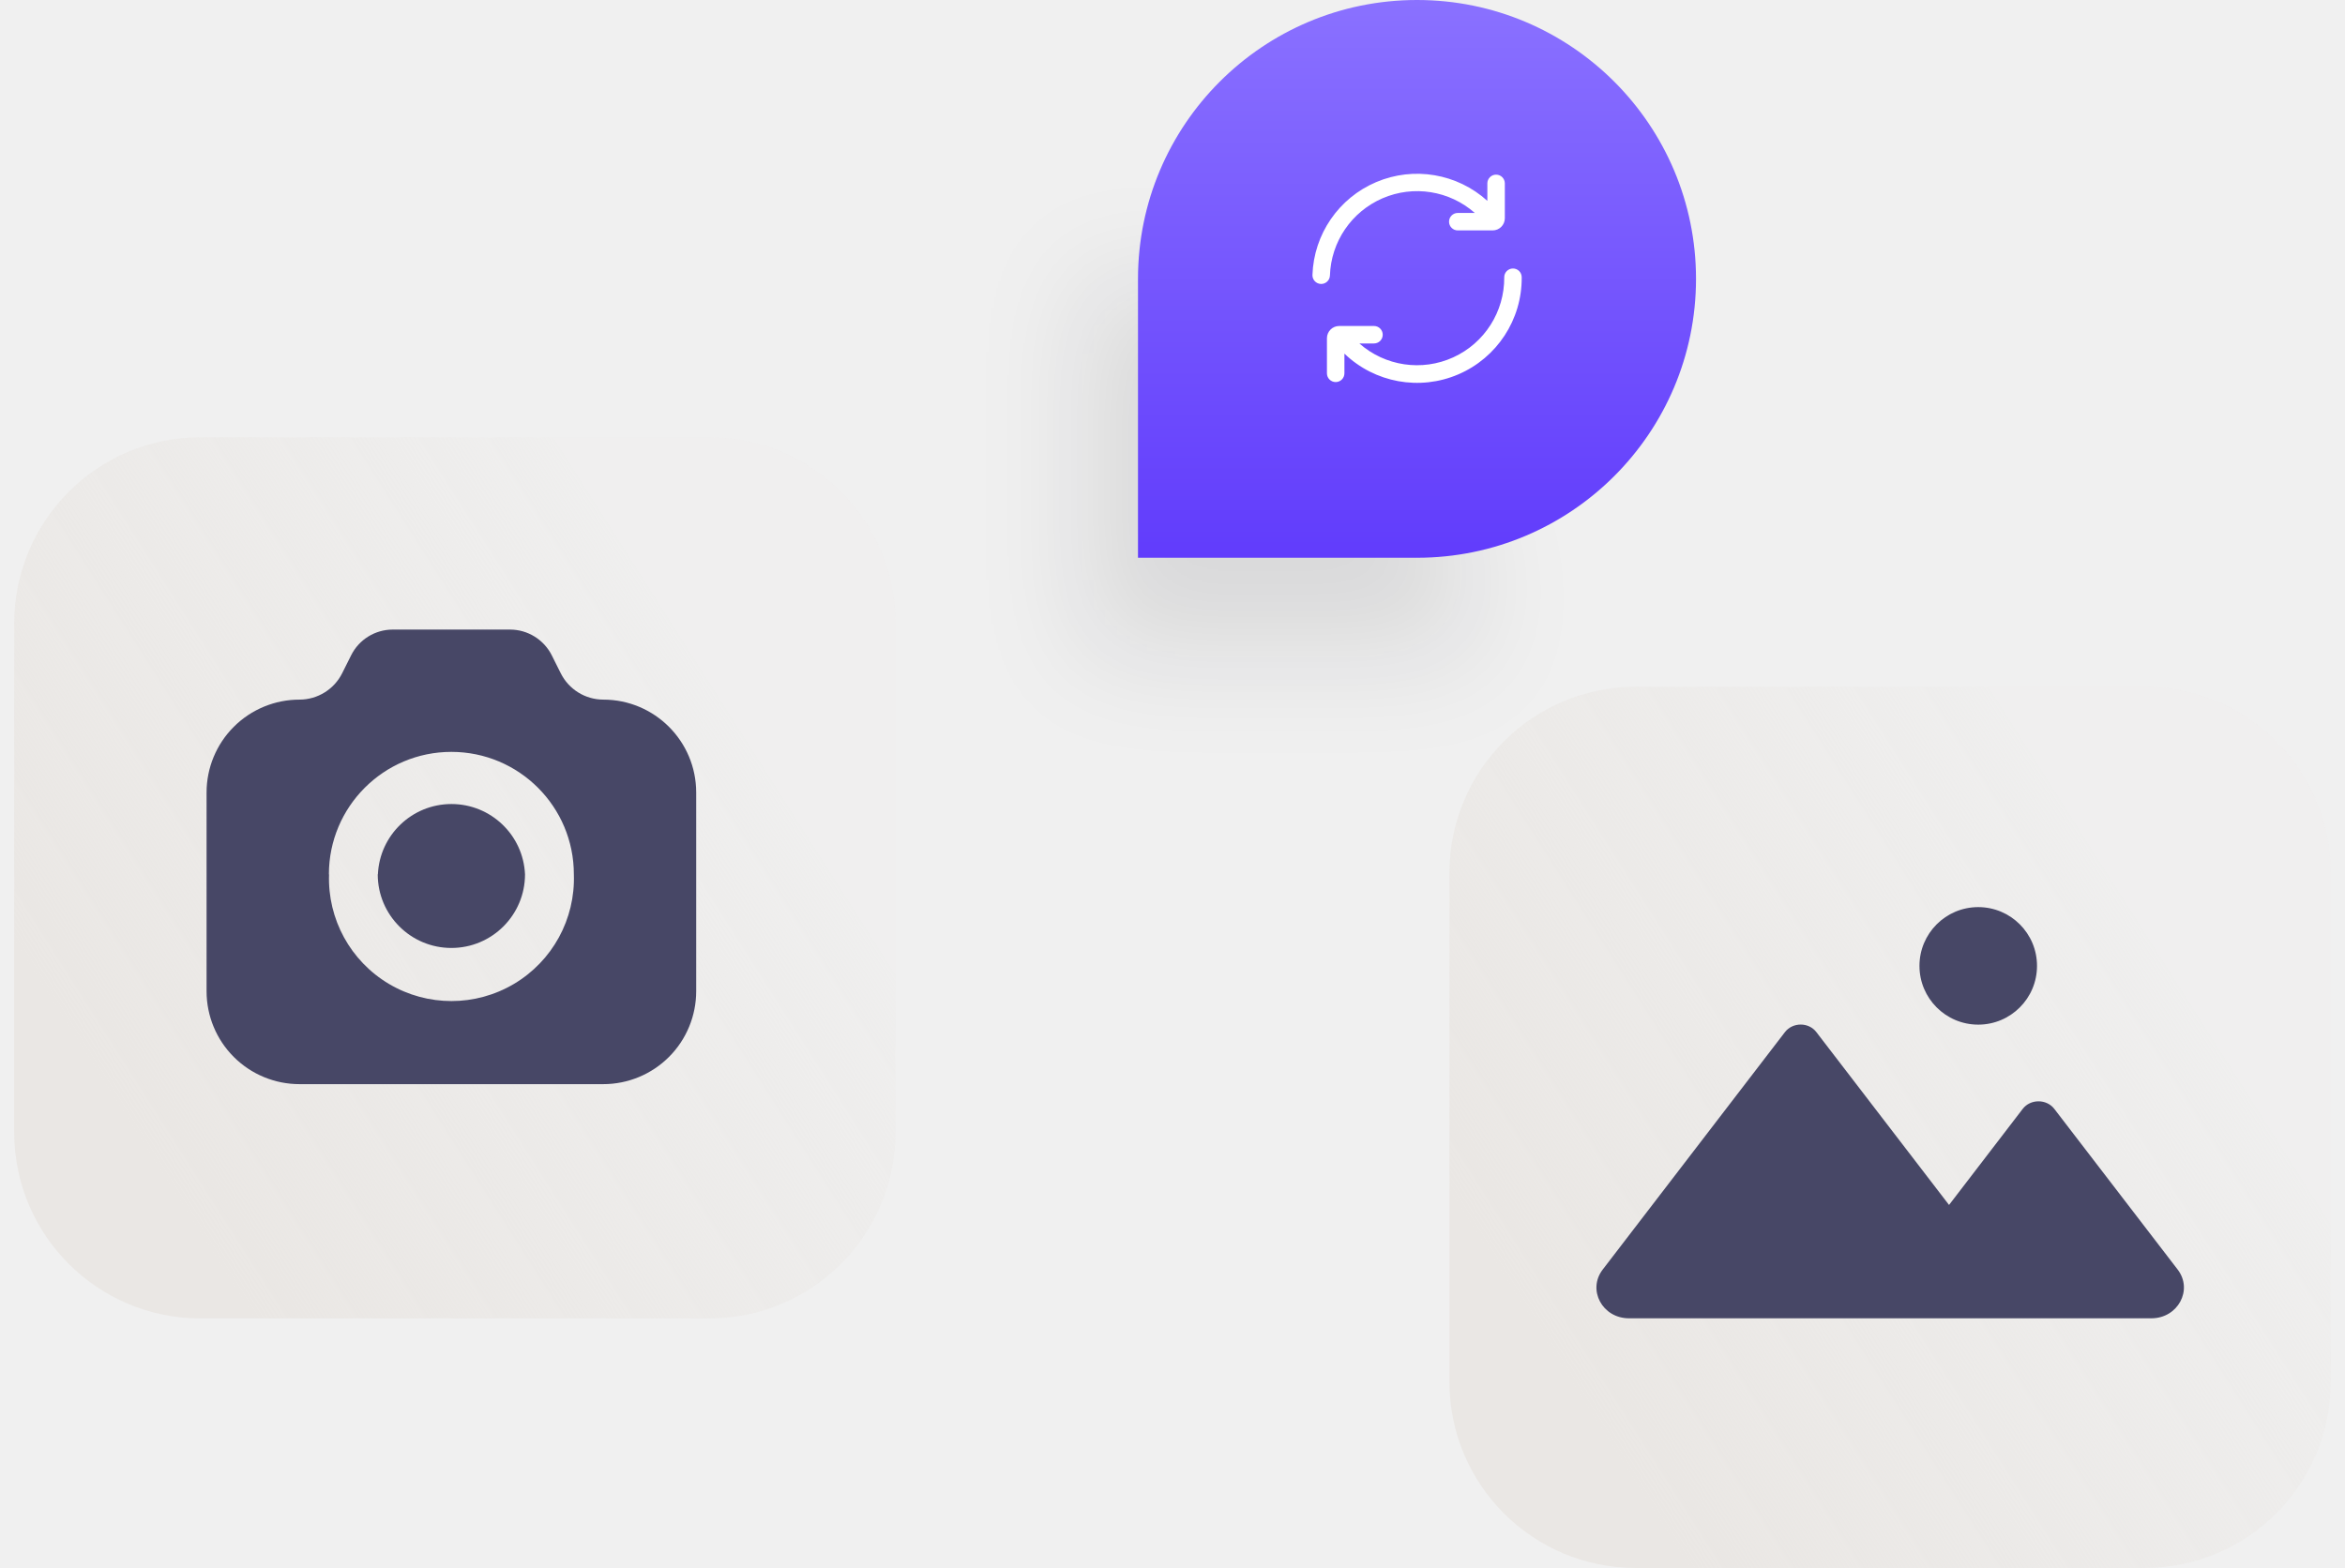
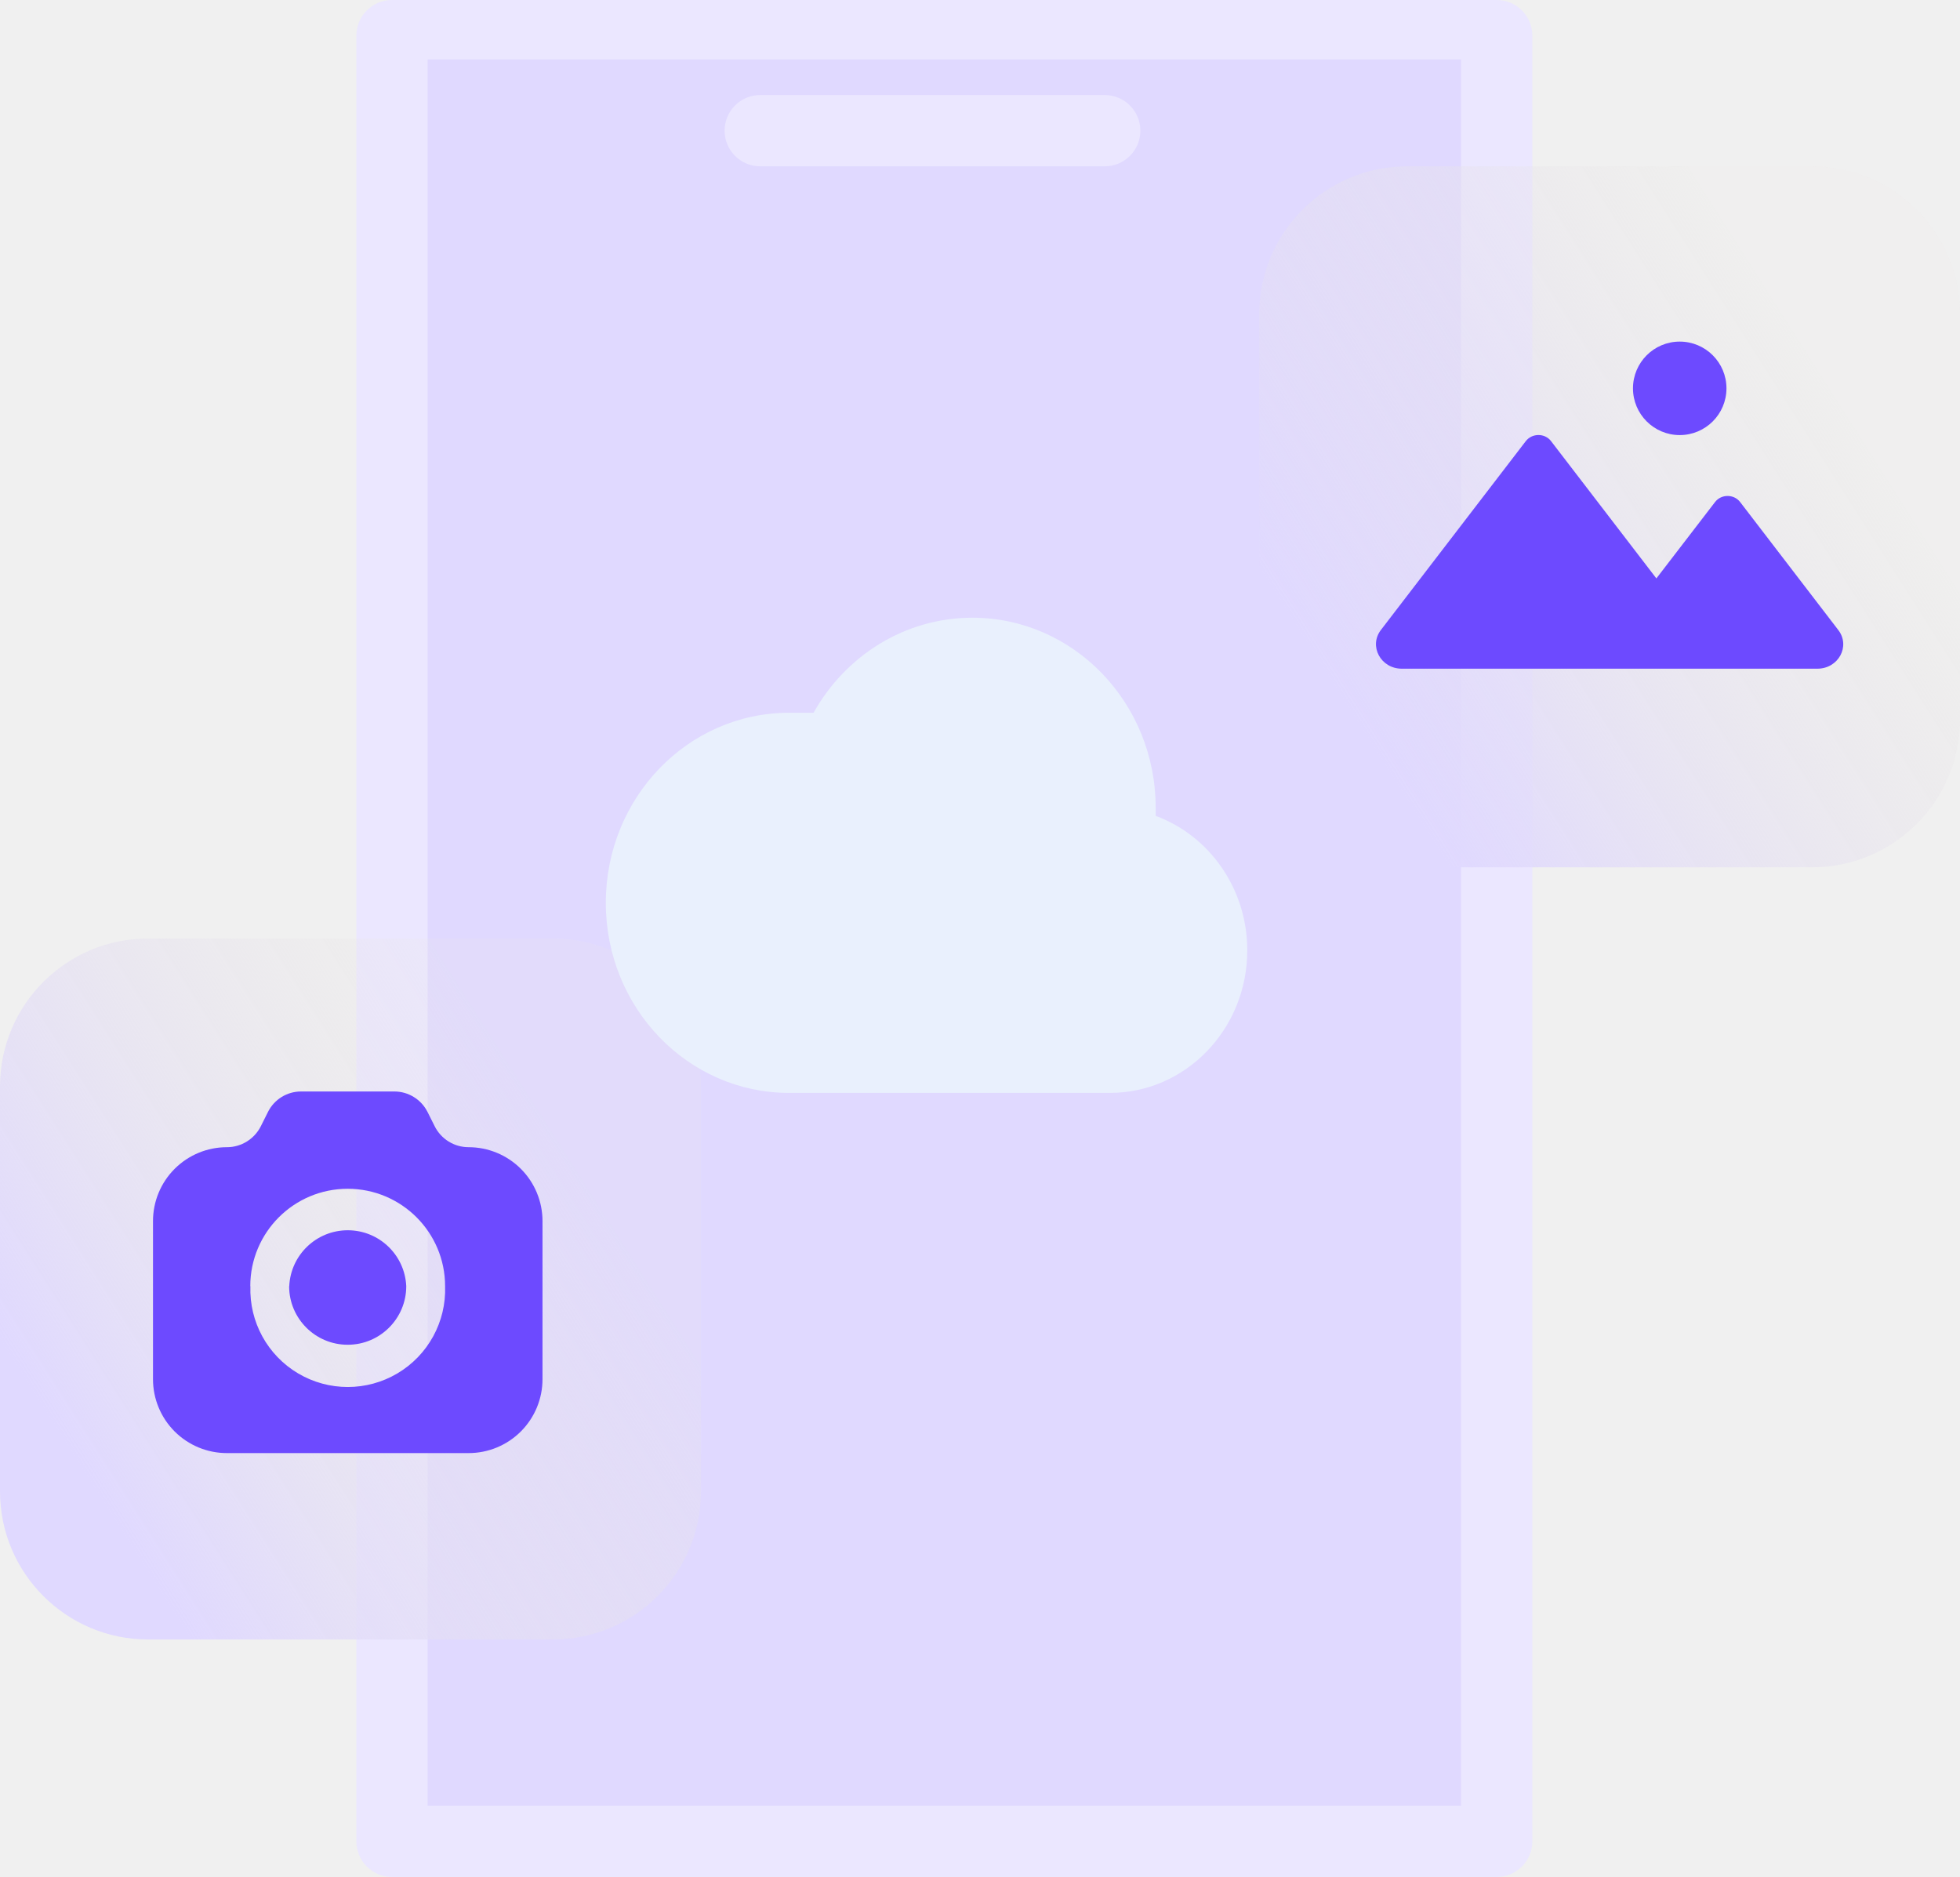
- <svg xmlns="http://www.w3.org/2000/svg" width="157" height="105" fill="none">
-   <rect width="59.01" height="59.01" x=".95" y="29.28" fill="url(#a)" rx="12.47" />
-   <path fill="#474766" fill-rule="evenodd" d="M40.39 46.85a6.22 6.22 0 0 1 6.22 6.22v13.3a6.22 6.22 0 0 1-6.22 6.23H20.06a6.22 6.22 0 0 1-6.23-6.22v-13.3a6.22 6.22 0 0 1 6.23-6.23 3.2 3.2 0 0 0 2.85-1.77l.6-1.2a3.11 3.11 0 0 1 2.78-1.72h7.86c1.18 0 2.26.67 2.79 1.72l.6 1.2a3.19 3.19 0 0 0 2.85 1.77Zm-15.1 11.7a4.93 4.93 0 1 0 9.86 0 4.93 4.93 0 0 0-9.85 0Zm-3.26 0a8.2 8.2 0 1 0 16.39 0 8.2 8.2 0 0 0-16.4 0Z" clip-rule="evenodd" />
-   <g filter="url(#b)" opacity=".1">
-     <path fill="#0C0C14" d="M98.55 43.47a24.63 24.63 0 0 0-24.63-24.63h-.95a.15.15 0 0 0-.15.14v23.93c0 .38.32.7.7.7h24.89c.07 0 .14-.07.14-.14Z" />
-   </g>
-   <path fill="url(#c)" d="M113.55 18.68a18.68 18.68 0 1 0-37.36 0v18.67h18.68a18.68 18.68 0 0 0 18.68-18.67Z" />
-   <path fill="#fff" d="M98.74 14.26a5.84 5.84 0 0 0-9.7 4.19.58.58 0 0 1-1.17-.04 7.01 7.01 0 0 1 11.71-4.96v-1.17a.58.58 0 1 1 1.17 0v2.33c0 .45-.36.82-.82.82H97.6a.58.58 0 0 1 0-1.17h1.14Zm3.14 4.3a.58.58 0 0 0-1.17.01 5.84 5.84 0 0 1-9.7 4.43h.98a.58.58 0 0 0 0-1.17h-2.33a.82.82 0 0 0-.82.82V25a.58.58 0 1 0 1.17 0v-1.32a7.01 7.01 0 0 0 11.87-5.1Z" />
-   <rect width="59.01" height="59.01" x="97.04" y="45.99" fill="url(#d)" rx="12.47" />
-   <path fill="#474766" d="M109.06 88.28c-1.78 0-2.8-1.9-1.76-3.26l12.2-15.9c.52-.68 1.6-.68 2.11 0l8.88 11.57 4.93-6.43c.52-.68 1.6-.68 2.12 0l8.26 10.76c1.04 1.36.01 3.26-1.76 3.26h-34.98Zm19.45-23.6a3.93 3.93 0 1 0 7.87 0 3.93 3.93 0 0 0-7.87 0Z" />
+ <svg xmlns="http://www.w3.org/2000/svg" viewBox="36 0 165 158" width="165" height="158" fill="none">
+   <rect width="99" height="158" x="66" fill="#EBE7FF" rx="3" />
+   <path fill="#E0D9FF" d="M72 5h87v147H72z" />
+   <rect width="35" height="6" x="97" y="8" fill="#EBE7FF" rx="3" />
+   <rect width="59.01" height="59.01" x="36" y="79" fill="url(#a)" rx="12.47" />
+   <path fill="#6D4AFF" fill-rule="evenodd" d="M75.44 96.57a6.22 6.22 0 0 1 6.23 6.22v13.3a6.22 6.22 0 0 1-6.23 6.23H55.11a6.22 6.22 0 0 1-6.23-6.22v-13.3a6.22 6.22 0 0 1 6.23-6.23c1.2 0 2.31-.69 2.85-1.77l.6-1.2a3.11 3.11 0 0 1 2.78-1.72h7.86c1.18 0 2.26.67 2.79 1.72l.6 1.2a3.19 3.19 0 0 0 2.85 1.77Zm-15.1 11.7a4.93 4.93 0 1 0 9.86 0 4.93 4.93 0 0 0-9.85 0Zm-3.26 0a8.2 8.2 0 1 0 16.39 0 8.2 8.2 0 0 0-16.4 0Z" clip-rule="evenodd" />
+   <rect width="59.01" height="59.01" x="142" y="14" fill="url(#b)" rx="12.47" />
+   <path fill="#6D4AFF" d="M154.01 56.29c-1.77 0-2.8-1.9-1.76-3.26l12.2-15.9c.53-.68 1.6-.68 2.12 0l8.87 11.56 4.94-6.43c.52-.68 1.59-.68 2.11 0l8.26 10.77c1.05 1.36.02 3.26-1.76 3.26h-34.98ZM173.47 32.69a3.93 3.93 0 1 0 7.87 0 3.93 3.93 0 0 0-7.87 0Z" />
+   <path fill="#E9F0FD" fill-rule="evenodd" d="M104.5 60h-2.07C93.9 60 87 67.16 87 76s6.9 16 15.43 16h27c6.39 0 11.57-5.37 11.57-12 0-5.22-3.22-9.67-7.71-11.32V68c0-8.84-6.91-16-15.43-16-5.71 0-10.7 3.22-13.37 8Z" clip-rule="evenodd" />
  <defs>
-     <linearGradient id="a" x1="16.96" x2="58" y1="88.29" y2="62.16" gradientUnits="userSpaceOnUse">
-       <stop stop-color="#EAE7E4" />
+     <linearGradient id="a" x1="52.01" x2="93.05" y1="138.01" y2="111.88" gradientUnits="userSpaceOnUse">
+       <stop stop-color="#E0D9FF" />
      <stop offset="1" stop-color="#EAE7E4" stop-opacity=".17" />
    </linearGradient>
-     <linearGradient id="c" x1="94.87" x2="94.87" y1="0" y2="37.35" gradientUnits="userSpaceOnUse">
-       <stop stop-color="#8A71FF" />
-       <stop offset="1" stop-color="#613CFC" />
-     </linearGradient>
-     <linearGradient id="d" x1="113.06" x2="154.09" y1="105" y2="78.88" gradientUnits="userSpaceOnUse">
-       <stop stop-color="#EAE7E4" />
+     <linearGradient id="b" x1="158.01" x2="199.05" y1="73.01" y2="46.88" gradientUnits="userSpaceOnUse">
+       <stop stop-color="#E0D9FF" />
      <stop offset="1" stop-color="#EAE7E4" stop-opacity=".17" />
    </linearGradient>
-     <filter id="b" width="40.25" height="39.29" x="65.56" y="11.58" color-interpolation-filters="sRGB" filterUnits="userSpaceOnUse">
-       <feFlood flood-opacity="0" result="BackgroundImageFix" />
-       <feBlend in="SourceGraphic" in2="BackgroundImageFix" result="shape" />
-       <feGaussianBlur result="effect1_foregroundBlur_41_16135" stdDeviation="3.63" />
-     </filter>
  </defs>
</svg>
